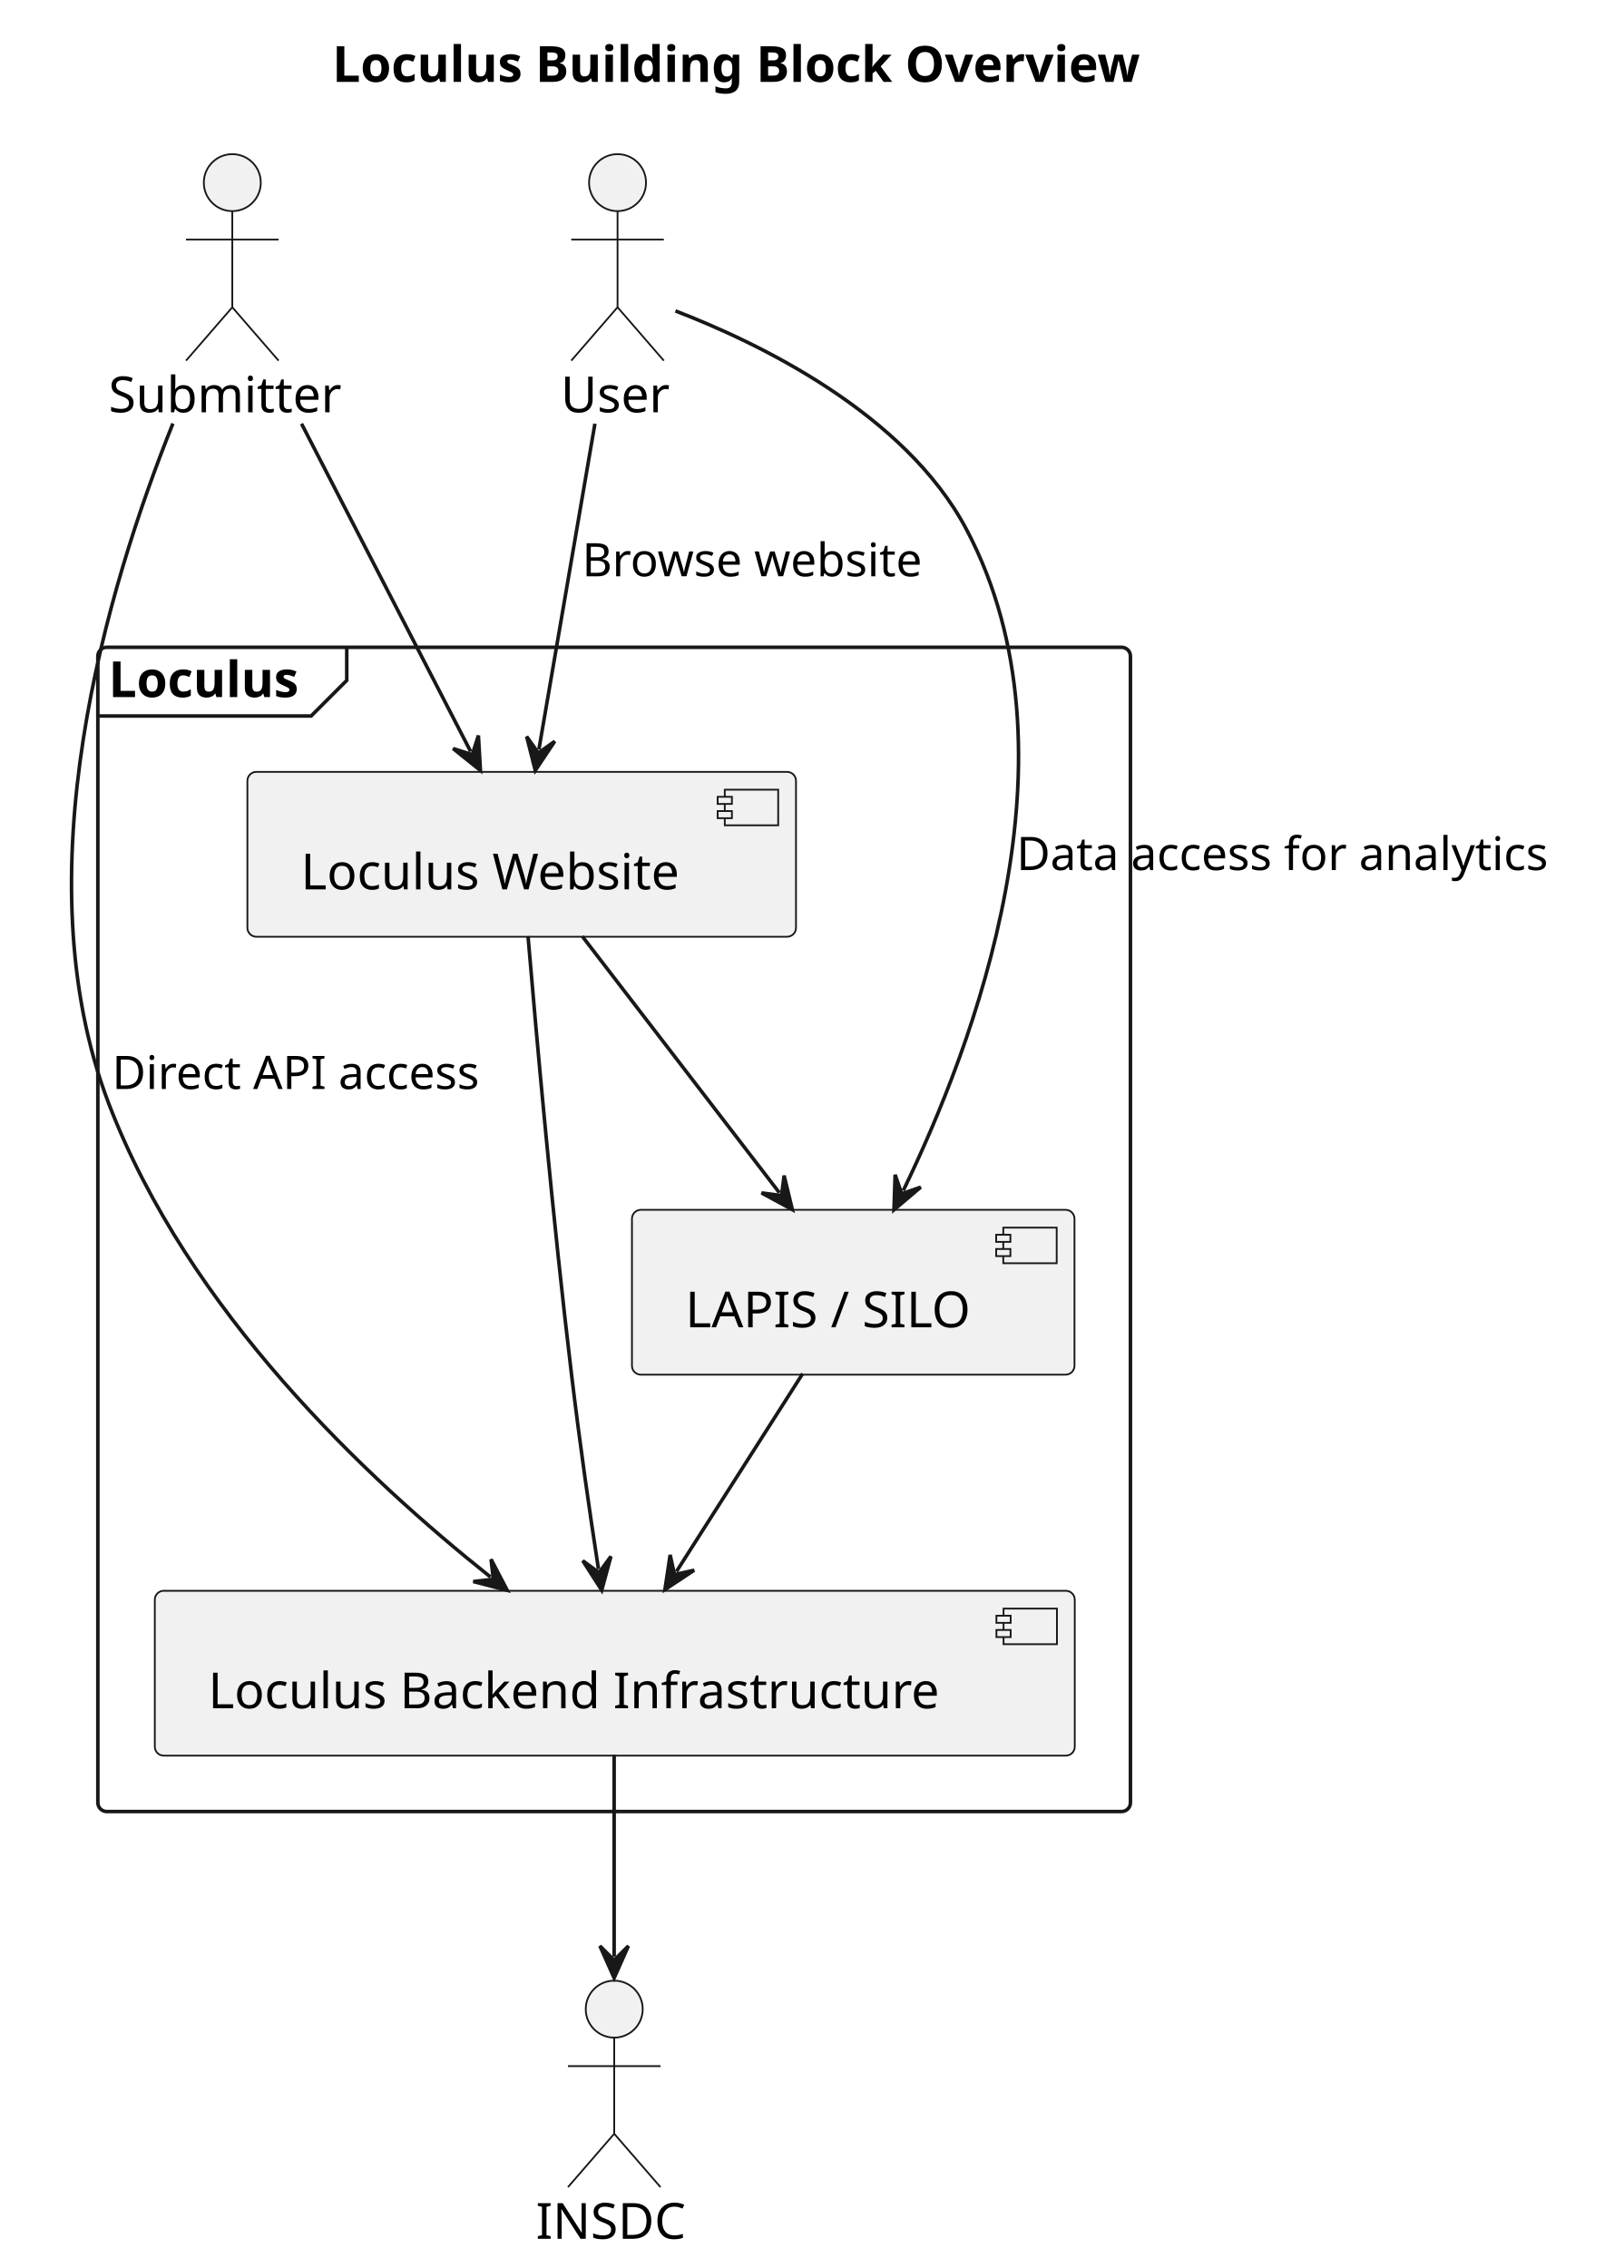
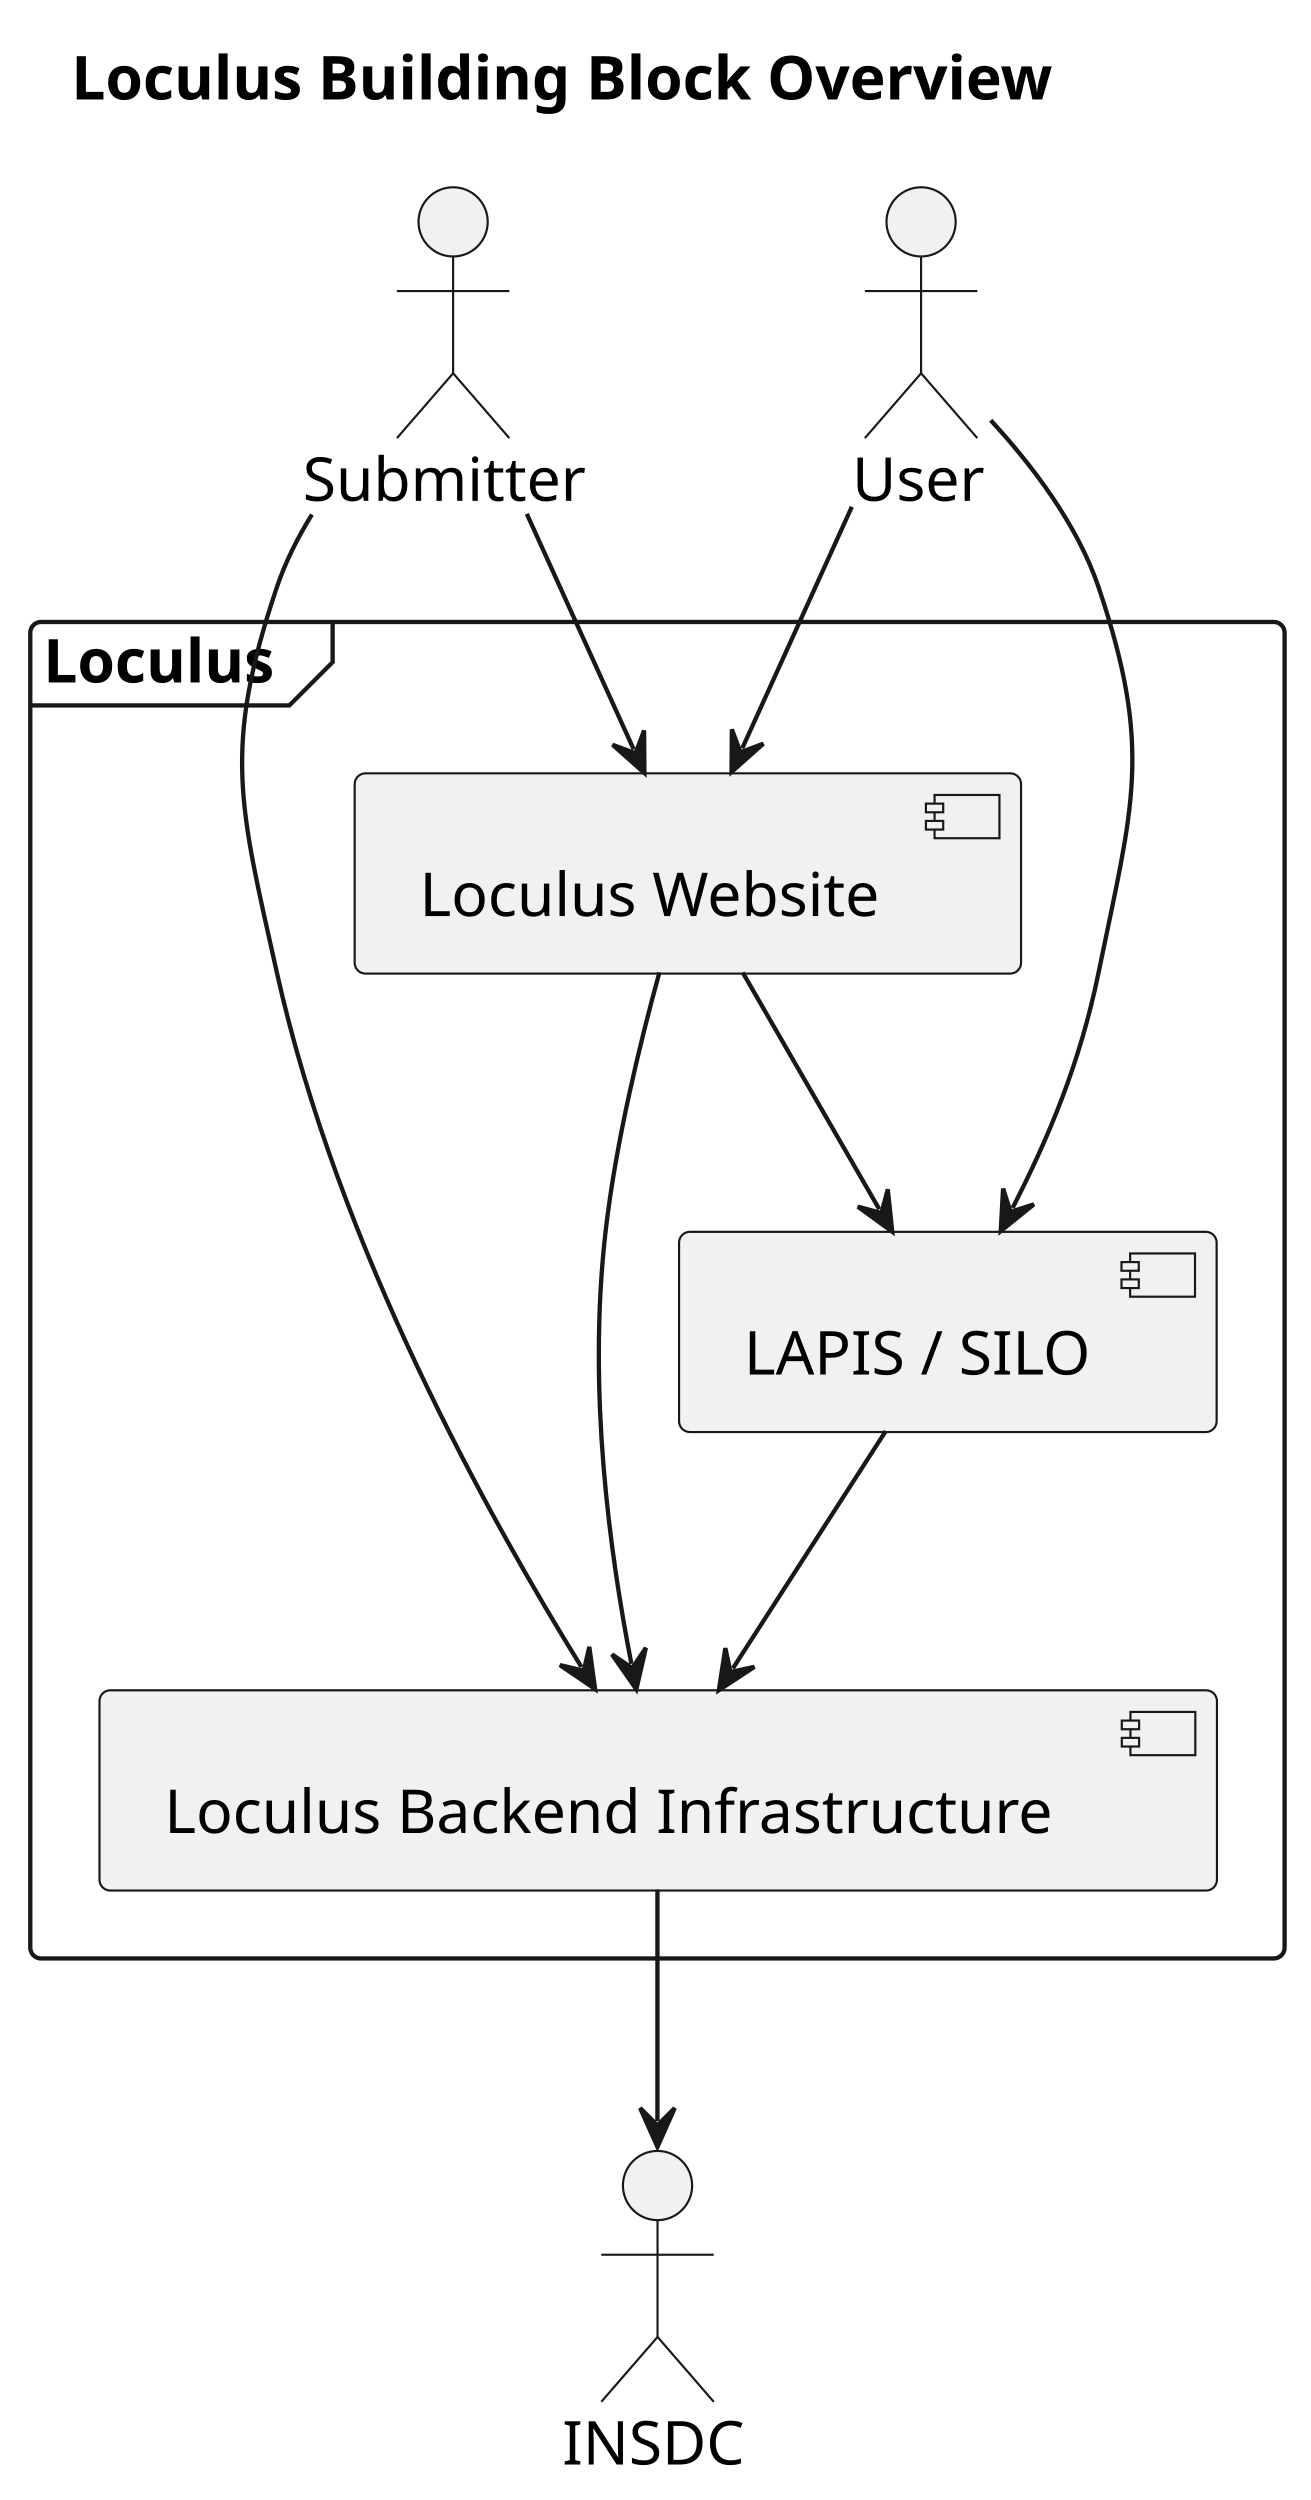
- <svg xmlns="http://www.w3.org/2000/svg" contentStyleType="text/css" height="637px" preserveAspectRatio="none" style="width:456px;height:637px;background:#FFFFFF;" version="1.1" viewBox="0 0 456 637" width="456px" zoomAndPan="magnify">
+ <svg xmlns="http://www.w3.org/2000/svg" contentStyleType="text/css" height="578px" preserveAspectRatio="none" style="width:303px;height:578px;background:#FFFFFF;" version="1.1" viewBox="0 0 303 578" width="303px" zoomAndPan="magnify">
  <defs />
  <g>
-     <text fill="#000000" font-family="sans-serif" font-size="14" font-weight="bold" lengthAdjust="spacing" textLength="256.047" x="93.328" y="22.995">Loculus Building Block Overview</text>
+     <text fill="#000000" font-family="sans-serif" font-size="14" font-weight="bold" lengthAdjust="spacing" textLength="256.047" x="16.477" y="22.995">Loculus Building Block Overview</text>
    <g id="cluster_loculus">
-       <rect fill="none" height="327" rx="2.5" ry="2.5" style="stroke:#181818;stroke-width:1.0;" width="290" x="27.48" y="181.797" />
-       <path d="M97.383,181.797 L97.383,191.094 L87.383,201.094 L27.48,201.094 " fill="none" style="stroke:#181818;stroke-width:1.0;" />
-       <text fill="#000000" font-family="sans-serif" font-size="14" font-weight="bold" lengthAdjust="spacing" textLength="59.903" x="30.48" y="195.792">Loculus</text>
+       <rect fill="none" height="309" rx="2.5" ry="2.5" style="stroke:#181818;stroke-width:1.0;" width="290" x="7" y="143.797" />
+       <path d="M76.903,143.797 L76.903,153.094 L66.903,163.094 L7,163.094 " fill="none" style="stroke:#181818;stroke-width:1.0;" />
+       <text fill="#000000" font-family="sans-serif" font-size="14" font-weight="bold" lengthAdjust="spacing" textLength="59.903" x="10" y="157.792">Loculus</text>
    </g>
    <g id="elem_website">
-       <rect fill="#F1F1F1" height="46.297" rx="2.5" ry="2.5" style="stroke:#181818;stroke-width:0.5;" width="154.071" x="69.48" y="216.797" />
-       <rect fill="#F1F1F1" height="10" style="stroke:#181818;stroke-width:0.5;" width="15" x="203.551" y="221.797" />
-       <rect fill="#F1F1F1" height="2" style="stroke:#181818;stroke-width:0.5;" width="4" x="201.551" y="223.797" />
-       <rect fill="#F1F1F1" height="2" style="stroke:#181818;stroke-width:0.5;" width="4" x="201.551" y="227.797" />
-       <text fill="#000000" font-family="sans-serif" font-size="14" lengthAdjust="spacing" textLength="114.071" x="84.48" y="249.792">Loculus Website</text>
+       <rect fill="#F1F1F1" height="46.297" rx="2.5" ry="2.5" style="stroke:#181818;stroke-width:0.5;" width="154.071" x="82" y="178.797" />
+       <rect fill="#F1F1F1" height="10" style="stroke:#181818;stroke-width:0.5;" width="15" x="216.071" y="183.797" />
+       <rect fill="#F1F1F1" height="2" style="stroke:#181818;stroke-width:0.5;" width="4" x="214.071" y="185.797" />
+       <rect fill="#F1F1F1" height="2" style="stroke:#181818;stroke-width:0.5;" width="4" x="214.071" y="189.797" />
+       <text fill="#000000" font-family="sans-serif" font-size="14" lengthAdjust="spacing" textLength="114.071" x="97" y="211.792">Loculus Website</text>
    </g>
    <g id="elem_backend">
-       <rect fill="#F1F1F1" height="46.297" rx="2.5" ry="2.5" style="stroke:#181818;stroke-width:0.5;" width="258.36" x="43.48" y="446.797" />
-       <rect fill="#F1F1F1" height="10" style="stroke:#181818;stroke-width:0.5;" width="15" x="281.84" y="451.797" />
-       <rect fill="#F1F1F1" height="2" style="stroke:#181818;stroke-width:0.5;" width="4" x="279.84" y="453.797" />
-       <rect fill="#F1F1F1" height="2" style="stroke:#181818;stroke-width:0.5;" width="4" x="279.84" y="457.797" />
-       <text fill="#000000" font-family="sans-serif" font-size="14" lengthAdjust="spacing" textLength="218.36" x="58.48" y="479.792">Loculus Backend Infrastructure</text>
+       <rect fill="#F1F1F1" height="46.297" rx="2.5" ry="2.5" style="stroke:#181818;stroke-width:0.5;" width="258.36" x="23" y="390.797" />
+       <rect fill="#F1F1F1" height="10" style="stroke:#181818;stroke-width:0.5;" width="15" x="261.36" y="395.797" />
+       <rect fill="#F1F1F1" height="2" style="stroke:#181818;stroke-width:0.5;" width="4" x="259.36" y="397.797" />
+       <rect fill="#F1F1F1" height="2" style="stroke:#181818;stroke-width:0.5;" width="4" x="259.36" y="401.797" />
+       <text fill="#000000" font-family="sans-serif" font-size="14" lengthAdjust="spacing" textLength="218.36" x="38" y="423.792">Loculus Backend Infrastructure</text>
    </g>
    <g id="elem_lapis">
-       <rect fill="#F1F1F1" height="46.297" rx="2.5" ry="2.5" style="stroke:#181818;stroke-width:0.5;" width="124.287" x="177.48" y="339.797" />
-       <rect fill="#F1F1F1" height="10" style="stroke:#181818;stroke-width:0.5;" width="15" x="281.767" y="344.797" />
-       <rect fill="#F1F1F1" height="2" style="stroke:#181818;stroke-width:0.5;" width="4" x="279.767" y="346.797" />
-       <rect fill="#F1F1F1" height="2" style="stroke:#181818;stroke-width:0.5;" width="4" x="279.767" y="350.797" />
-       <text fill="#000000" font-family="sans-serif" font-size="14" lengthAdjust="spacing" textLength="84.287" x="192.48" y="372.792">LAPIS / SILO</text>
+       <rect fill="#F1F1F1" height="46.297" rx="2.5" ry="2.5" style="stroke:#181818;stroke-width:0.5;" width="124.287" x="157" y="284.797" />
+       <rect fill="#F1F1F1" height="10" style="stroke:#181818;stroke-width:0.5;" width="15" x="261.287" y="289.797" />
+       <rect fill="#F1F1F1" height="2" style="stroke:#181818;stroke-width:0.5;" width="4" x="259.287" y="291.797" />
+       <rect fill="#F1F1F1" height="2" style="stroke:#181818;stroke-width:0.5;" width="4" x="259.287" y="295.797" />
+       <text fill="#000000" font-family="sans-serif" font-size="14" lengthAdjust="spacing" textLength="84.287" x="172" y="317.792">LAPIS / SILO</text>
    </g>
    <g id="elem_user">
-       <ellipse cx="173.435" cy="51.297" fill="#F1F1F1" rx="8" ry="8" style="stroke:#181818;stroke-width:0.5;" />
-       <path d="M173.435,59.297 L173.435,86.297 M160.435,67.297 L186.435,67.297 M173.435,86.297 L160.435,101.297 M173.435,86.297 L186.435,101.297 " fill="none" style="stroke:#181818;stroke-width:0.5;" />
-       <text fill="#000000" font-family="sans-serif" font-size="14" lengthAdjust="spacing" textLength="31.91" x="157.48" y="115.792">User</text>
+       <ellipse cx="212.955" cy="51.297" fill="#F1F1F1" rx="8" ry="8" style="stroke:#181818;stroke-width:0.5;" />
+       <path d="M212.955,59.297 L212.955,86.297 M199.955,67.297 L225.955,67.297 M212.955,86.297 L199.955,101.297 M212.955,86.297 L225.955,101.297 " fill="none" style="stroke:#181818;stroke-width:0.5;" />
+       <text fill="#000000" font-family="sans-serif" font-size="14" lengthAdjust="spacing" textLength="31.91" x="197" y="115.792">User</text>
    </g>
    <g id="elem_submitter">
-       <ellipse cx="65.241" cy="51.297" fill="#F1F1F1" rx="8" ry="8" style="stroke:#181818;stroke-width:0.5;" />
-       <path d="M65.241,59.297 L65.241,86.297 M52.241,67.297 L78.241,67.297 M65.241,86.297 L52.241,101.297 M65.241,86.297 L78.241,101.297 " fill="none" style="stroke:#181818;stroke-width:0.5;" />
-       <text fill="#000000" font-family="sans-serif" font-size="14" lengthAdjust="spacing" textLength="69.522" x="30.48" y="115.792">Submitter</text>
+       <ellipse cx="104.761" cy="51.297" fill="#F1F1F1" rx="8" ry="8" style="stroke:#181818;stroke-width:0.5;" />
+       <path d="M104.761,59.297 L104.761,86.297 M91.761,67.297 L117.761,67.297 M104.761,86.297 L91.761,101.297 M104.761,86.297 L117.761,101.297 " fill="none" style="stroke:#181818;stroke-width:0.5;" />
+       <text fill="#000000" font-family="sans-serif" font-size="14" lengthAdjust="spacing" textLength="69.522" x="70" y="115.792">Submitter</text>
    </g>
    <g id="elem_insdc">
-       <ellipse cx="172.502" cy="564.297" fill="#F1F1F1" rx="8" ry="8" style="stroke:#181818;stroke-width:0.5;" />
-       <path d="M172.502,572.297 L172.502,599.297 M159.502,580.297 L185.502,580.297 M172.502,599.297 L159.502,614.297 M172.502,599.297 L185.502,614.297 " fill="none" style="stroke:#181818;stroke-width:0.5;" />
-       <text fill="#000000" font-family="sans-serif" font-size="14" lengthAdjust="spacing" textLength="44.044" x="150.48" y="628.792">INSDC</text>
+       <ellipse cx="152.022" cy="505.297" fill="#F1F1F1" rx="8" ry="8" style="stroke:#181818;stroke-width:0.5;" />
+       <path d="M152.022,513.297 L152.022,540.297 M139.022,521.297 L165.022,521.297 M152.022,540.297 L139.022,555.297 M152.022,540.297 L165.022,555.297 " fill="none" style="stroke:#181818;stroke-width:0.5;" />
+       <text fill="#000000" font-family="sans-serif" font-size="14" lengthAdjust="spacing" textLength="44.044" x="130" y="569.792">INSDC</text>
    </g>
    <g id="link_submitter_website">
-       <path d="M84.68,119.007 C100.3,149.287 119.089,185.705 132.179,211.075 " fill="none" id="submitter-to-website" style="stroke:#181818;stroke-width:1.0;" />
-       <polygon fill="#181818" points="134.93,216.407,134.358,206.575,132.637,211.964,127.249,210.243,134.93,216.407" style="stroke:#181818;stroke-width:1.0;" />
+       <path d="M121.79,118.797 C130.71,138.447 138.89,156.473 146.51,173.263 " fill="none" id="submitter-to-website" style="stroke:#181818;stroke-width:1.0;" />
+       <polygon fill="#181818" points="148.99,178.727,148.913,168.878,146.924,174.174,141.628,172.185,148.99,178.727" style="stroke:#181818;stroke-width:1.0;" />
    </g>
    <g id="link_submitter_backend">
-       <path d="M48.56,118.947 C30.03,165.107 6,245.627 30.48,309.797 C52.84,368.407 103.147,415.369 137.767,442.939 " fill="none" id="submitter-to-backend" style="stroke:#181818;stroke-width:1.0;" />
-       <polygon fill="#181818" points="142.46,446.677,137.911,437.941,138.549,443.562,132.928,444.199,142.46,446.677" style="stroke:#181818;stroke-width:1.0;" />
-       <text fill="#000000" font-family="sans-serif" font-size="13" lengthAdjust="spacing" textLength="111.846" x="31.48" y="305.864">Direct API access</text>
+       <path d="M72.11,118.967 C68.8,124.327 65.95,129.997 64,135.797 C51.38,173.287 55.41,186.187 64,224.797 C78.2,288.647 113.341,351.356 134.431,385.416 " fill="none" id="submitter-to-backend" style="stroke:#181818;stroke-width:1.0;" />
+       <polygon fill="#181818" points="137.59,390.517,136.253,380.759,134.958,386.266,129.451,384.971,137.59,390.517" style="stroke:#181818;stroke-width:1.0;" />
    </g>
    <g id="link_user_website">
-       <path d="M167.08,119.007 C161.87,149.287 155.706,185.124 151.346,210.494 " fill="none" id="user-to-website" style="stroke:#181818;stroke-width:1.0;" />
-       <polygon fill="#181818" points="150.33,216.407,155.797,208.214,151.177,211.479,147.912,206.859,150.33,216.407" style="stroke:#181818;stroke-width:1.0;" />
-       <text fill="#000000" font-family="sans-serif" font-size="13" lengthAdjust="spacing" textLength="102.115" x="163.48" y="161.864">Browse website</text>
+       <path d="M196.94,117.177 C187.93,137.047 179.429,155.773 171.608,173.013 " fill="none" id="user-to-website" style="stroke:#181818;stroke-width:1.0;" />
+       <polygon fill="#181818" points="169.13,178.477,176.49,171.933,171.195,173.923,169.205,168.628,169.13,178.477" style="stroke:#181818;stroke-width:1.0;" />
    </g>
    <g id="link_user_lapis">
-       <path d="M189.69,87.327 C212.75,96.197 254.17,115.987 271.48,148.797 C304.81,211.967 273.203,294.036 253.683,334.386 " fill="none" id="user-to-lapis" style="stroke:#181818;stroke-width:1.0;" />
-       <polygon fill="#181818" points="251.07,339.787,258.59,333.427,253.247,335.286,251.389,329.943,251.07,339.787" style="stroke:#181818;stroke-width:1.0;" />
-       <text fill="#000000" font-family="sans-serif" font-size="13" lengthAdjust="spacing" textLength="163.224" x="285.48" y="244.364">Data access for analytics</text>
+       <path d="M229.05,97.167 C238.3,107.177 249.04,121.067 254,135.797 C266.62,173.287 261.92,186.047 254,224.797 C249.66,246.027 242.335,263.216 234.105,279.286 " fill="none" id="user-to-lapis" style="stroke:#181818;stroke-width:1.0;" />
+       <polygon fill="#181818" points="231.37,284.627,239.033,278.44,233.649,280.176,231.912,274.793,231.37,284.627" style="stroke:#181818;stroke-width:1.0;" />
    </g>
    <g id="link_website_backend">
-       <path d="M148.29,262.937 C150.69,291.407 155.25,342.357 160.48,385.797 C162.97,406.467 165.507,424.017 168.077,440.707 " fill="none" id="website-to-backend" style="stroke:#181818;stroke-width:1.0;" />
-       <polygon fill="#181818" points="168.99,446.637,171.574,437.133,168.229,441.695,163.667,438.351,168.99,446.637" style="stroke:#181818;stroke-width:1.0;" />
+       <path d="M152.45,224.837 C147.95,241.207 142.36,264.177 140,284.797 C135.77,321.827 141.017,359.127 145.977,384.677 " fill="none" id="website-to-backend" style="stroke:#181818;stroke-width:1.0;" />
+       <polygon fill="#181818" points="147.12,390.567,149.332,380.969,146.167,385.659,141.478,382.494,147.12,390.567" style="stroke:#181818;stroke-width:1.0;" />
    </g>
    <g id="link_website_lapis">
-       <path d="M163.54,262.987 C180.32,284.827 202.135,313.199 218.875,334.989 " fill="none" id="website-to-lapis" style="stroke:#181818;stroke-width:1.0;" />
-       <polygon fill="#181818" points="222.53,339.747,220.219,330.173,219.484,335.782,213.875,335.047,222.53,339.747" style="stroke:#181818;stroke-width:1.0;" />
+       <path d="M171.72,224.857 C181.91,242.497 193.123,261.939 203.293,279.579 " fill="none" id="website-to-lapis" style="stroke:#181818;stroke-width:1.0;" />
+       <polygon fill="#181818" points="206.29,284.777,205.26,274.982,203.793,280.445,198.329,278.978,206.29,284.777" style="stroke:#181818;stroke-width:1.0;" />
    </g>
    <g id="link_lapis_backend">
-       <path d="M225.43,385.807 C214.08,403.607 201.376,423.508 189.966,441.398 " fill="none" id="lapis-to-backend" style="stroke:#181818;stroke-width:1.0;" />
-       <polygon fill="#181818" points="186.74,446.457,194.952,441.02,189.429,442.241,188.207,436.718,186.74,446.457" style="stroke:#181818;stroke-width:1.0;" />
+       <path d="M204.79,330.857 C193.42,348.497 180.799,368.092 169.439,385.732 " fill="none" id="lapis-to-backend" style="stroke:#181818;stroke-width:1.0;" />
+       <polygon fill="#181818" points="166.19,390.777,174.426,385.376,168.897,386.573,167.7,381.044,166.19,390.777" style="stroke:#181818;stroke-width:1.0;" />
    </g>
    <g id="link_backend_insdc">
-       <path d="M172.48,492.887 C172.48,510.327 172.48,529.057 172.48,549.547 " fill="none" id="backend-to-insdc" style="stroke:#181818;stroke-width:1.0;" />
-       <polygon fill="#181818" points="172.48,555.547,176.48,546.547,172.48,550.547,168.48,546.547,172.48,555.547" style="stroke:#181818;stroke-width:1.0;" />
+       <path d="M152,436.897 C152,453.567 152,470.827 152,490.377 " fill="none" id="backend-to-insdc" style="stroke:#181818;stroke-width:1.0;" />
+       <polygon fill="#181818" points="152,496.377,156,487.377,152,491.377,148,487.377,152,496.377" style="stroke:#181818;stroke-width:1.0;" />
    </g>
  </g>
</svg>
